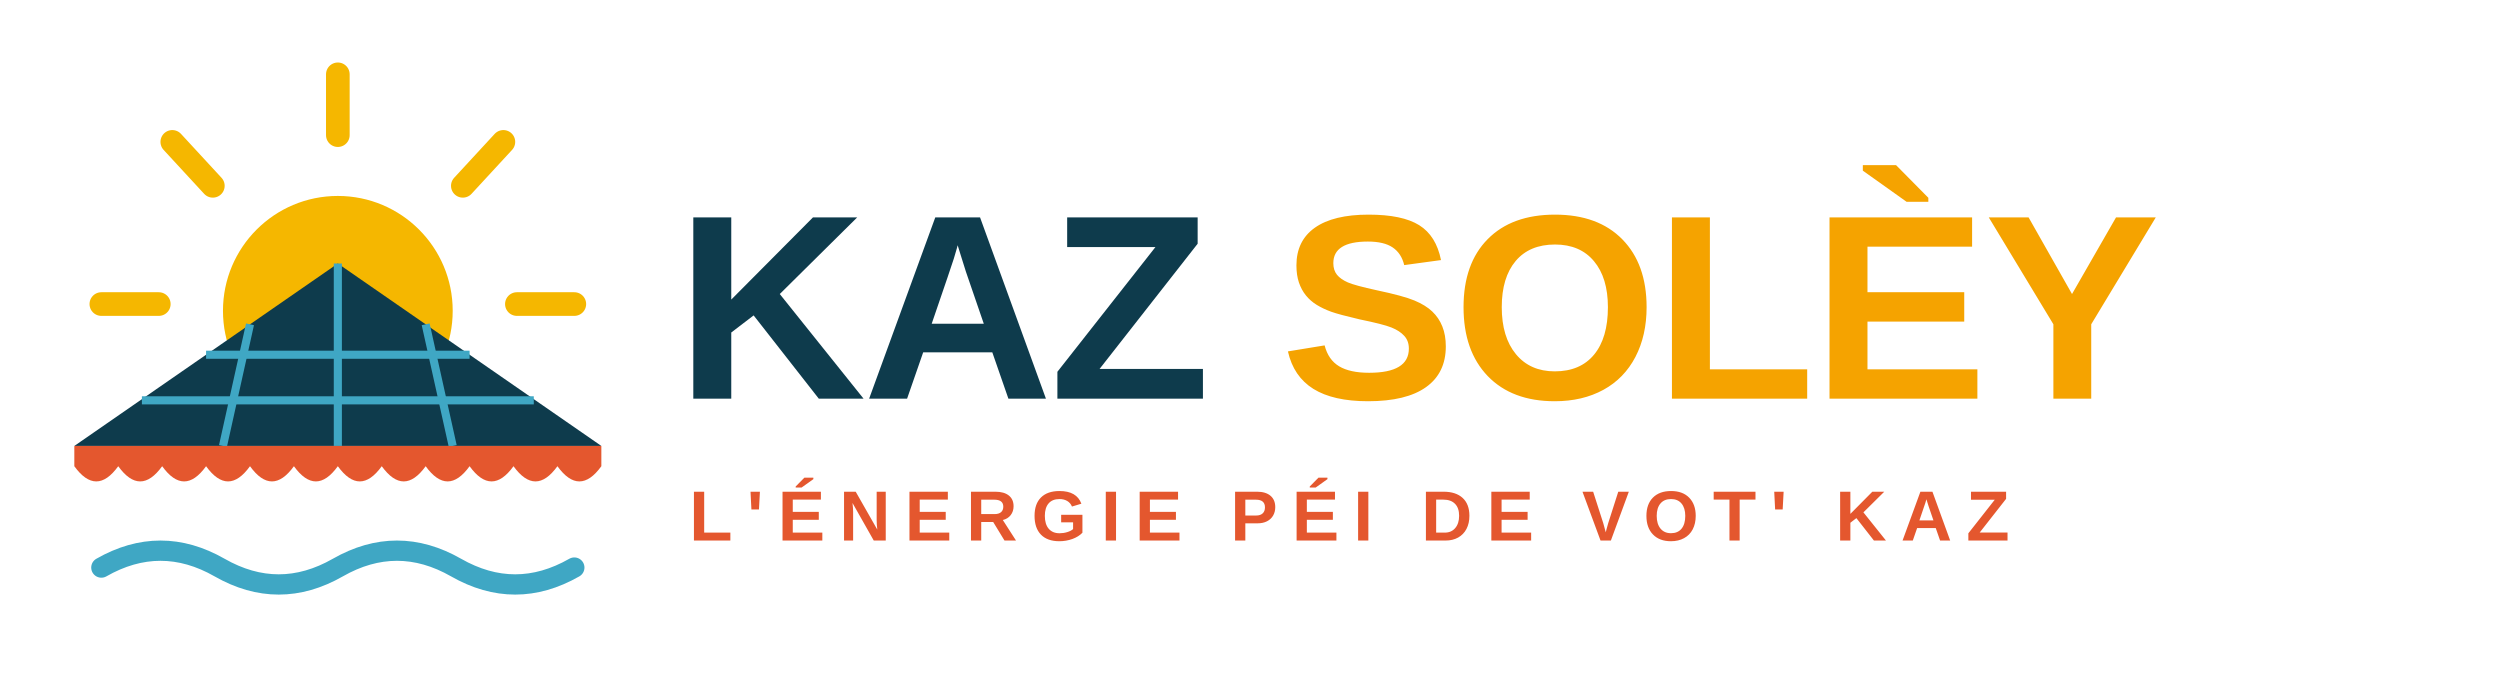
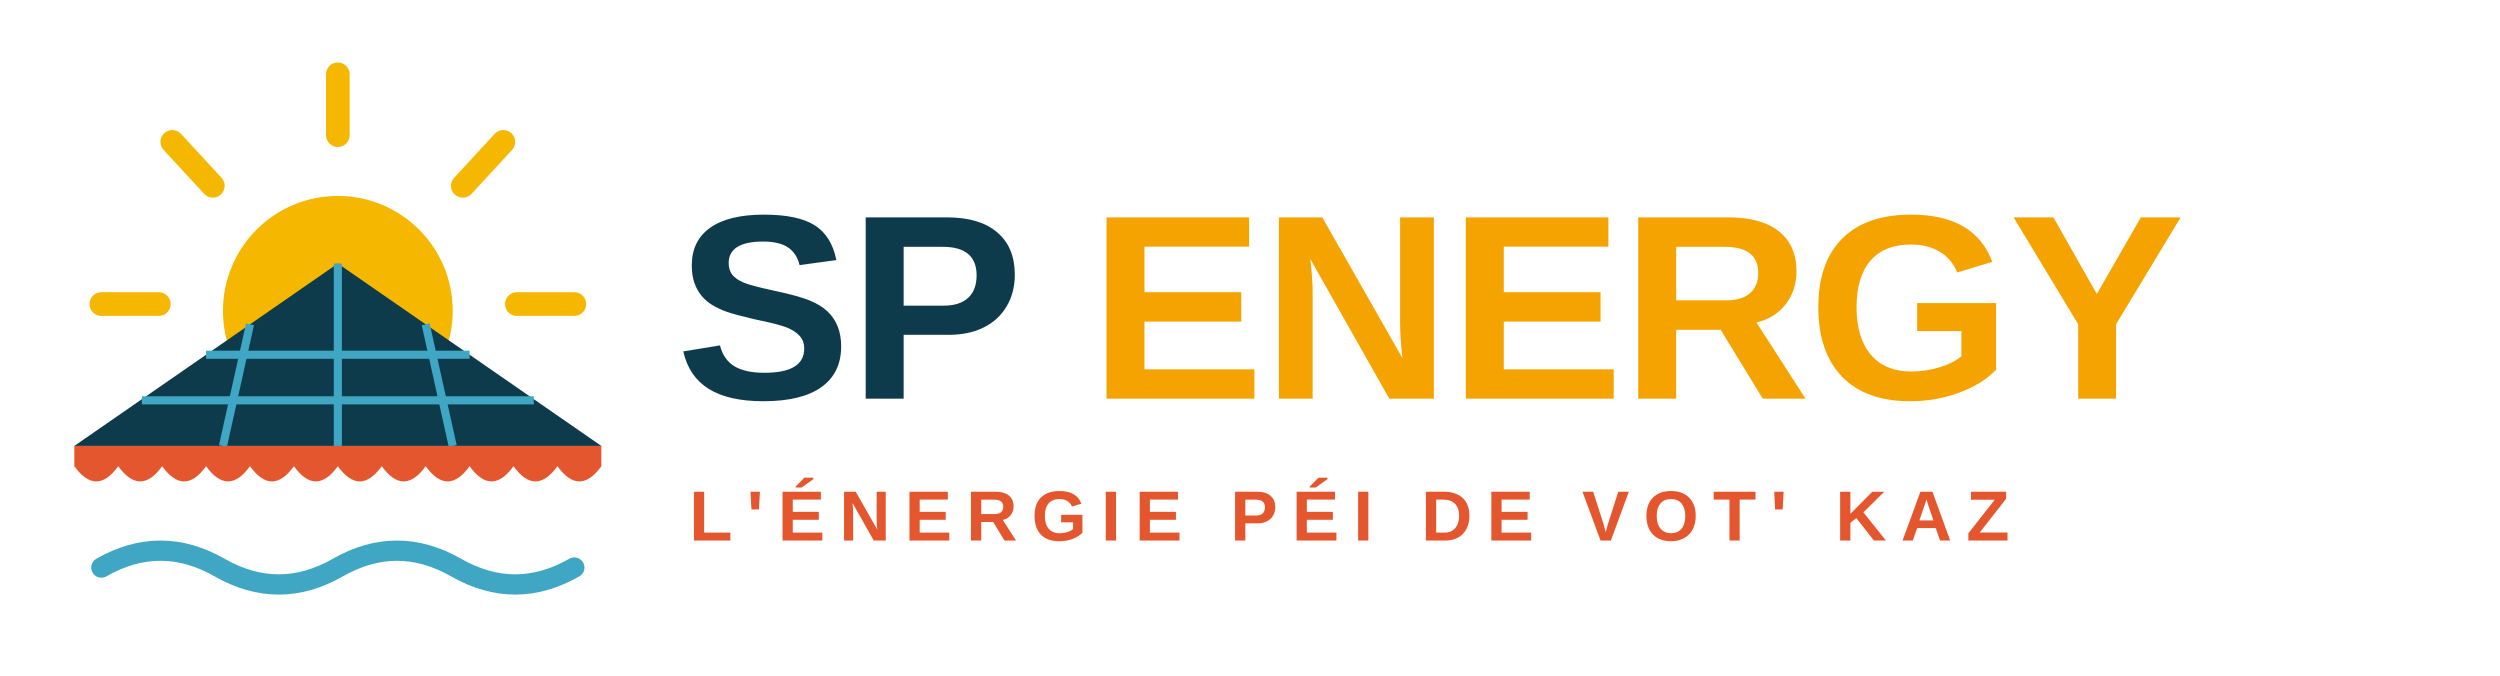
- <svg xmlns="http://www.w3.org/2000/svg" viewBox="0 0 740 200" role="img" aria-label="Kaz Solèy – L'énergie péi de votre kaz">
+ <svg xmlns="http://www.w3.org/2000/svg" viewBox="0 0 740 200" role="img" aria-label="SP Energy – L'énergie péi de votre kaz">
  <g transform="translate(0,0)">
    <circle cx="100" cy="92" r="34" fill="#F5B700" />
    <g stroke="#F5B700" stroke-width="7" stroke-linecap="round">
      <line x1="100" y1="22" x2="100" y2="40" />
      <line x1="51" y1="42" x2="63" y2="55" />
      <line x1="149" y1="42" x2="137" y2="55" />
      <line x1="30" y1="90" x2="47" y2="90" />
      <line x1="170" y1="90" x2="153" y2="90" />
    </g>
    <path d="M22 132 L100 78 L178 132 Z" fill="#0E3B4C" />
    <g stroke="#3FA7C4" stroke-width="2.4">
      <line x1="61" y1="105" x2="139" y2="105" />
      <line x1="42" y1="118.5" x2="158" y2="118.5" />
      <line x1="74" y1="96" x2="66" y2="132" />
      <line x1="100" y1="78" x2="100" y2="132" />
      <line x1="126" y1="96" x2="134" y2="132" />
    </g>
    <path d="M22 132 H178 v6 q-6.5 9 -13 0 q-6.5 9 -13 0 q-6.5 9 -13 0 q-6.5 9 -13 0 q-6.5 9 -13 0 q-6.5 9 -13 0 q-6.5 9 -13 0 q-6.5 9 -13 0 q-6.5 9 -13 0 q-6.5 9 -13 0 q-6.5 9 -13 0 q-6.5 9 -13 0 Z" fill="#E4572E" />
    <path d="M30 168 q17.5 -10 35 0 t35 0 t35 0 t35 0" fill="none" stroke="#3FA7C4" stroke-width="6" stroke-linecap="round" />
  </g>
-   <text x="200" y="118" font-family="Montserrat, 'Arial Black', Arial, sans-serif" font-weight="800" font-size="78" fill="#0E3B4C" letter-spacing="-1">KAZ <tspan fill="#F5A300">SOLÈY</tspan>
+   <text x="200" y="118" font-family="Montserrat, 'Arial Black', Arial, sans-serif" font-weight="800" font-size="78" fill="#0E3B4C" letter-spacing="-1">SP <tspan fill="#F5A300">ENERGY</tspan>
  </text>
  <text x="204" y="160" font-family="Montserrat, Arial, sans-serif" font-weight="600" font-size="21" fill="#E4572E" letter-spacing="4.2">L'ÉNERGIE PÉI DE VOT' KAZ</text>
</svg>
